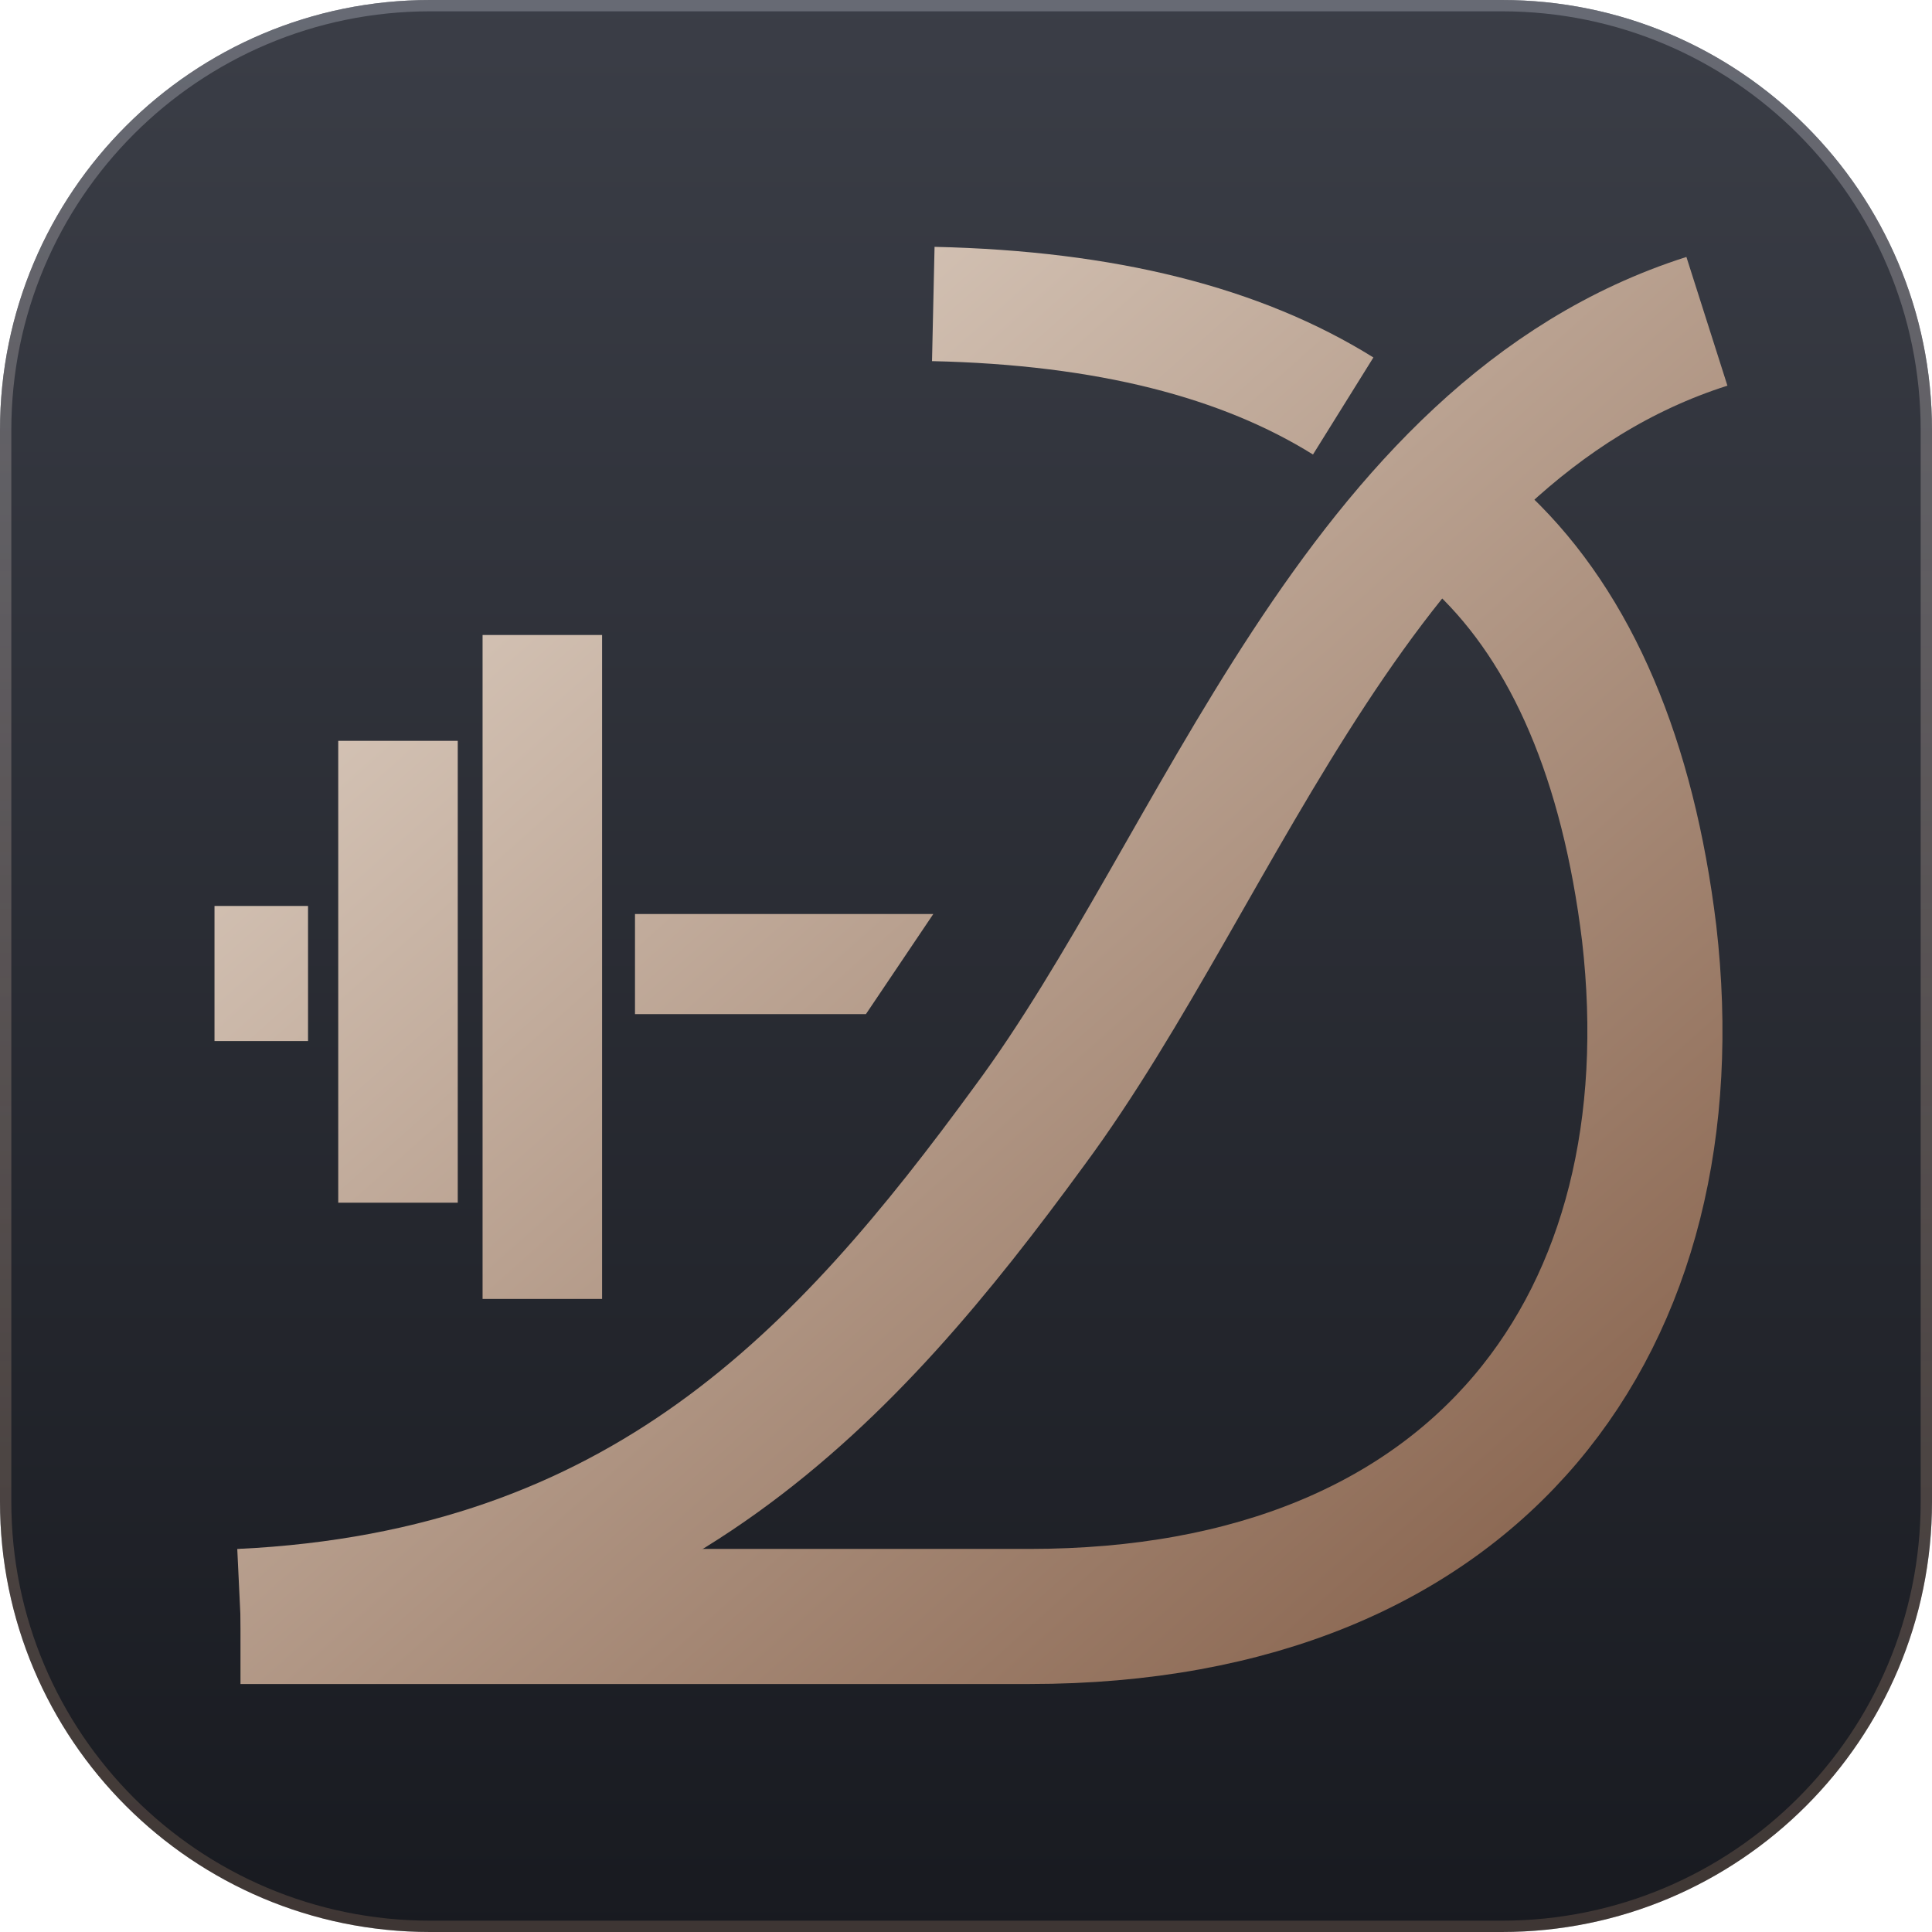
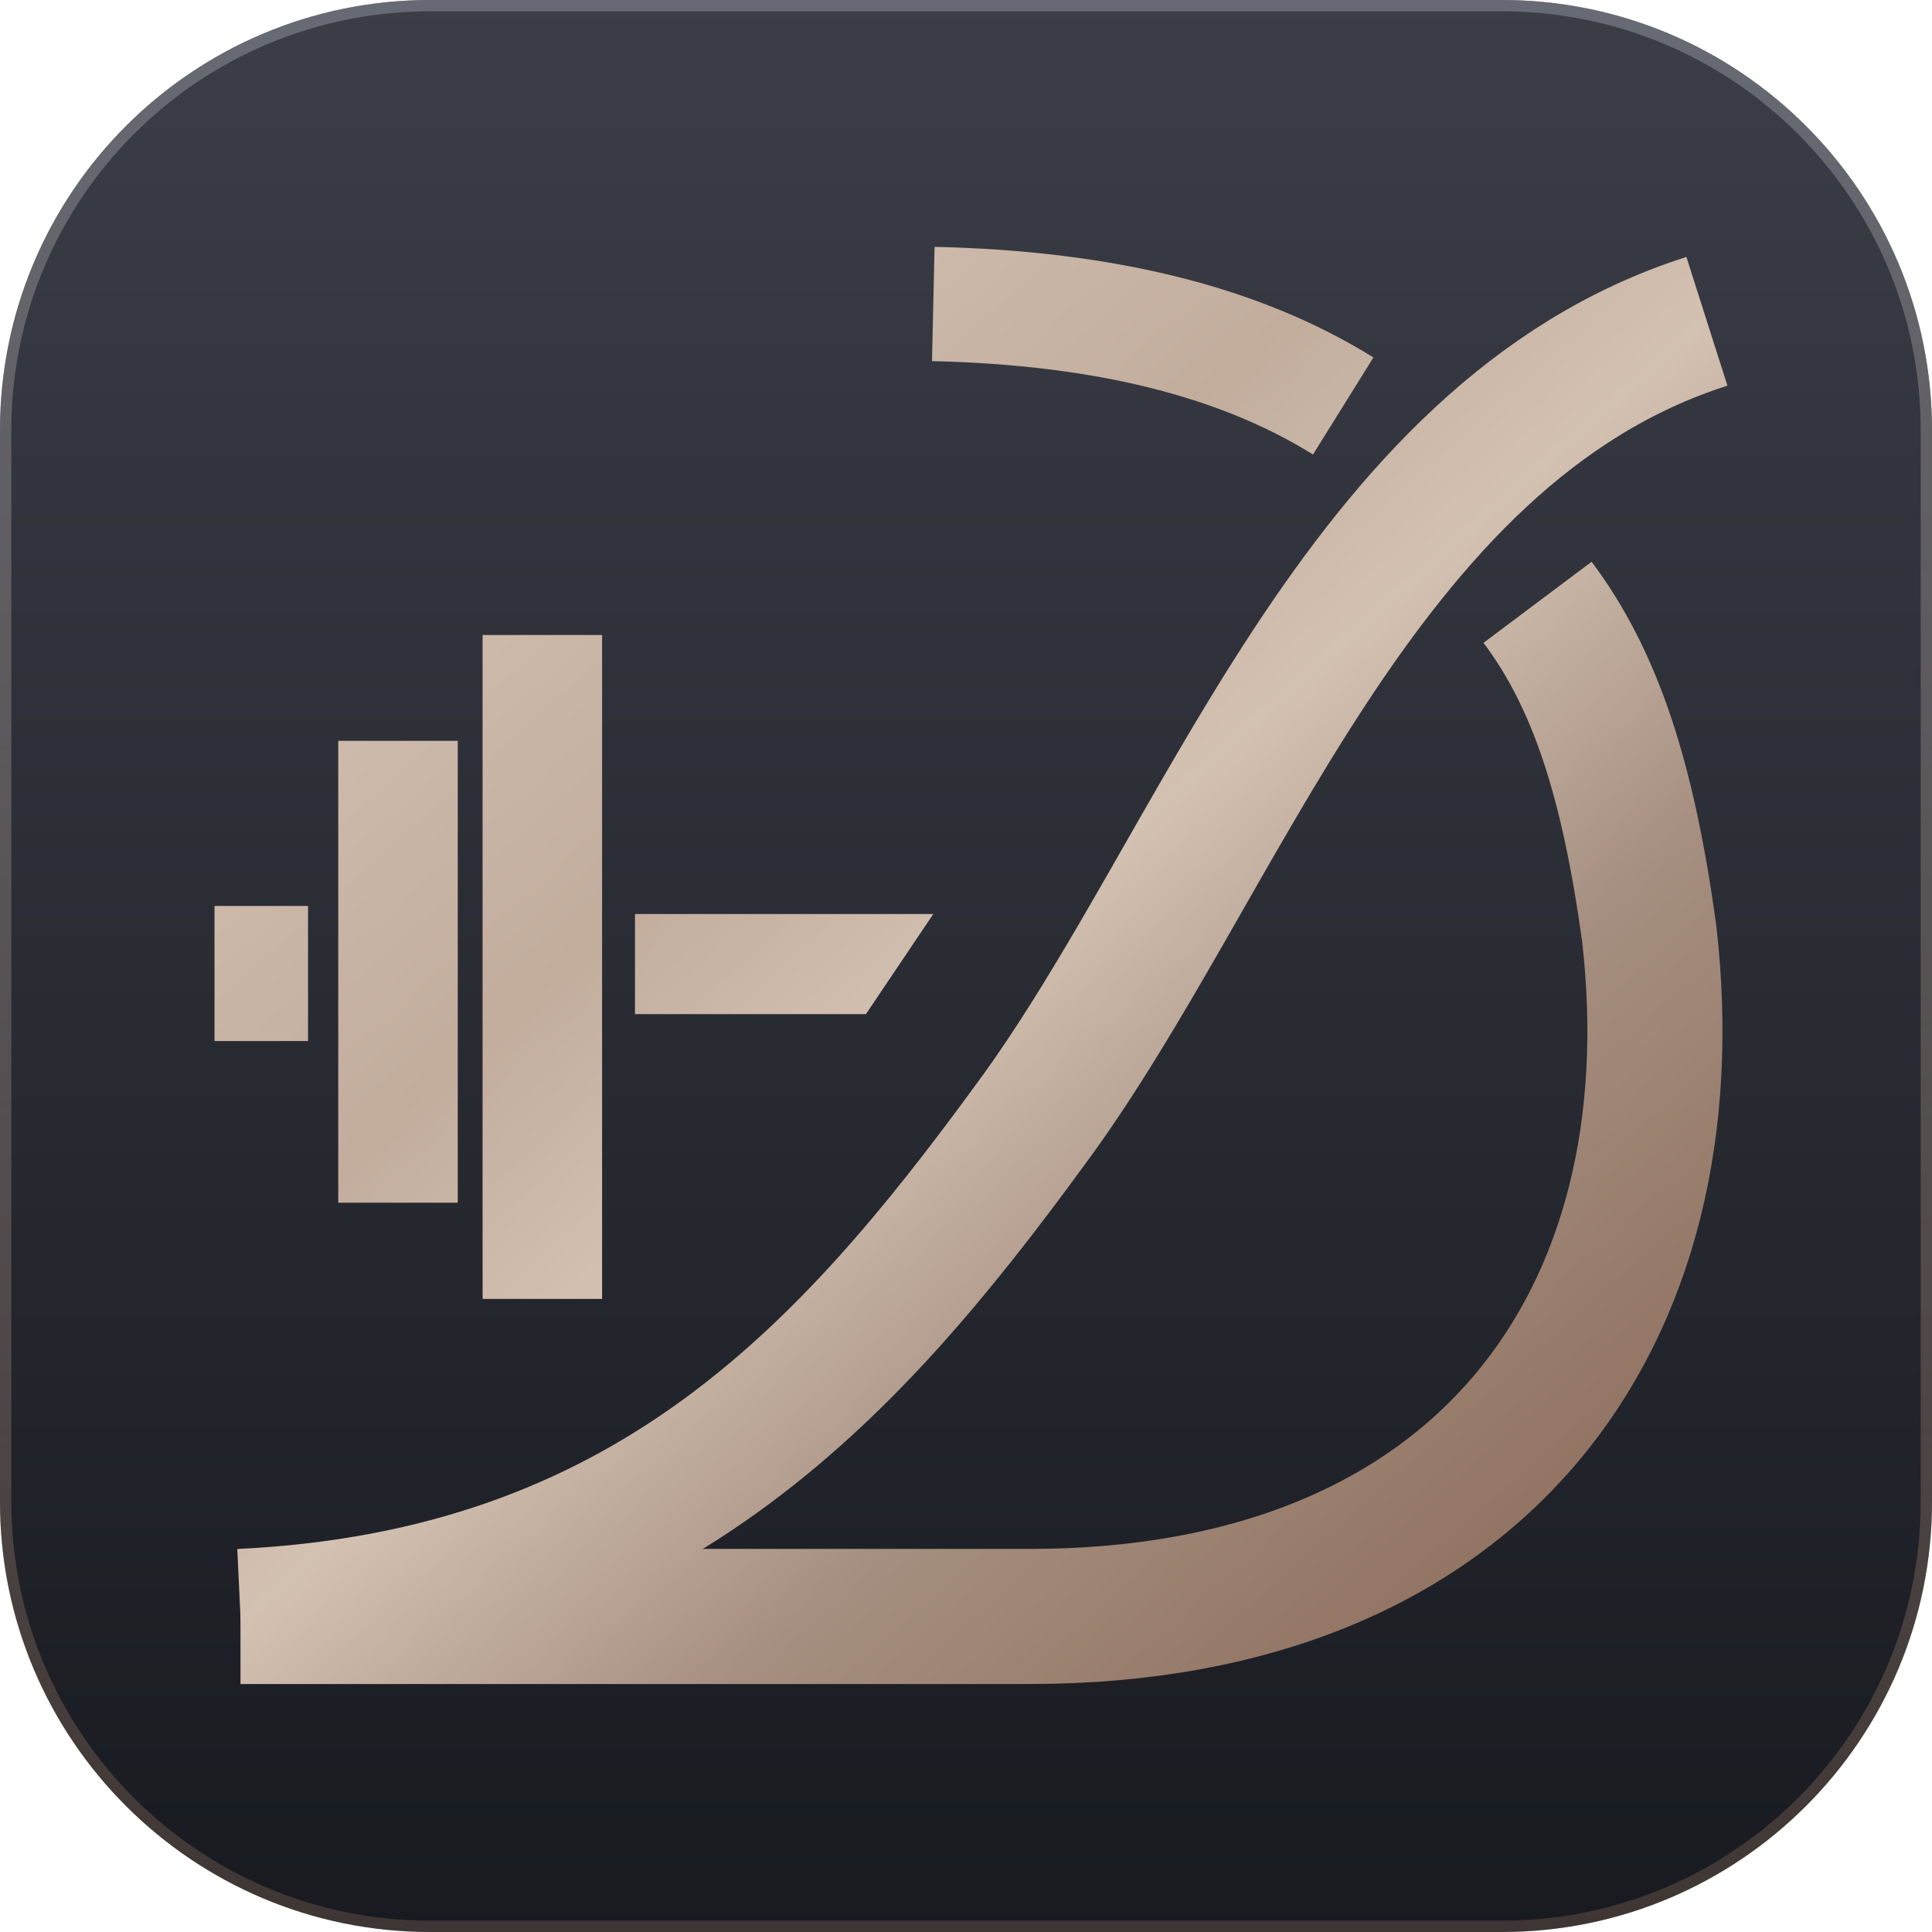
<svg xmlns="http://www.w3.org/2000/svg" viewBox="0 0 1024 1024" width="1024" height="1024">
  <defs>
    <linearGradient id="face" x1="0" y1="0" x2="0" y2="1">
      <stop offset="0" stop-color="#3b3e47" />
      <stop offset="1" stop-color="#181a20" />
    </linearGradient>
    <linearGradient id="rim" x1="0" y1="0" x2="0" y2="1">
      <stop offset="0" stop-color="#8b8f9a" stop-opacity=".55" />
      <stop offset="1" stop-color="#b08a6e" stop-opacity=".25" />
    </linearGradient>
    <linearGradient id="bronze" gradientUnits="userSpaceOnUse" x1="640" y1="620" x2="1280" y2="1340">
-       <stop offset="0" stop-color="#e3d6ca" />
-       <stop offset=".45" stop-color="#b9a190" />
-       <stop offset="1" stop-color="#85604a" />
+       <stop offset="0" stop-color="#d9c8ba" />
+       <stop offset=".35" stop-color="#c2ad9d" />
+       <stop offset=".5" stop-color="#d3c1b2" />
+       <stop offset=".7" stop-color="#a68f80" />
+       <stop offset="1" stop-color="#8a6a58" />
    </linearGradient>
+     <linearGradient id="copper" gradientUnits="userSpaceOnUse" x1="640" y1="620" x2="1280" y2="1340">
+       <stop offset="0" stop-color="#c99a7c" />
+       <stop offset="1" stop-color="#6e4634" />
+     </linearGradient>
+     <filter id="cast" x="-20%" y="-20%" width="150%" height="150%">
+       <feGaussianBlur in="SourceAlpha" stdDeviation="18" />
+       <feOffset dx="12" dy="26" />
+       <feComponentTransfer>
+         <feFuncA type="linear" slope=".85" />
+       </feComponentTransfer>
+     </filter>
+     <filter id="contact" x="-10%" y="-10%" width="130%" height="130%">
+       <feGaussianBlur in="SourceAlpha" stdDeviation="5" />
+       <feOffset dx="4" dy="9" />
+       <feComponentTransfer>
+         <feFuncA type="linear" slope=".7" />
+       </feComponentTransfer>
+     </filter>
+     <filter id="lit" x="-5%" y="-5%" width="110%" height="110%">
+       <feOffset in="SourceAlpha" dx="5" dy="5" result="o" />
+       <feComposite in="SourceAlpha" in2="o" operator="out" result="edge" />
+       <feFlood flood-color="#fbeee2" />
+       <feComposite in2="edge" operator="in" />
+     </filter>
+     <filter id="chamfer" x="-5%" y="-5%" width="110%" height="110%">
+       <feOffset in="SourceAlpha" dx="-5" dy="-5" result="o" />
+       <feComposite in="SourceAlpha" in2="o" operator="out" result="edge" />
+       <feFlood flood-color="#b9785a" />
+       <feComposite in2="edge" operator="in" />
+     </filter>
    <filter id="drop" x="-20%" y="-20%" width="140%" height="150%">
      <feDropShadow dx="0" dy="14" stdDeviation="14" flood-color="#000" flood-opacity=".5" />
    </filter>
  </defs>
  <rect width="1024" height="1024" rx="228" fill="url(#face)" />
  <rect x="3" y="3" width="1018" height="1018" rx="225" fill="none" stroke="url(#rim)" stroke-width="6" />
  <g transform="translate(512 512) scale(1.02) translate(-967 -967)">
    <g fill="url(#bronze)" stroke="url(#bronze)" stroke-linejoin="miter">
      <g fill="none" stroke-width="70.2">
-         <path d="M 590 1305 L 1000 1305 C 1235 1305 1345 1150 1322 950 C 1311 860 1282 792 1236 748" />
+         <path d="M 590 1305 L 1000 1305 C 1235 1305 1345 1150 1322 950 C 1311 870 1294 818 1264 778" />
        <path d="M 590 1305 C 800 1295 905 1180 1000 1050 C 1100 915 1170 690 1352 632" />
        <path stroke-width="59.4" d="M 950 623 C 1040 625 1110 643 1163 676" />
      </g>
      <g stroke="none">
        <rect x="576.5" y="935.8" width="48.6" height="70.2" />
        <rect x="640.8" y="850" width="62.1" height="240" />
        <rect x="715.8" y="795" width="62.1" height="345" />
        <path d="M 795 940 H 950 L 915 992 H 795 Z" />
      </g>
    </g>
  </g>
</svg>
